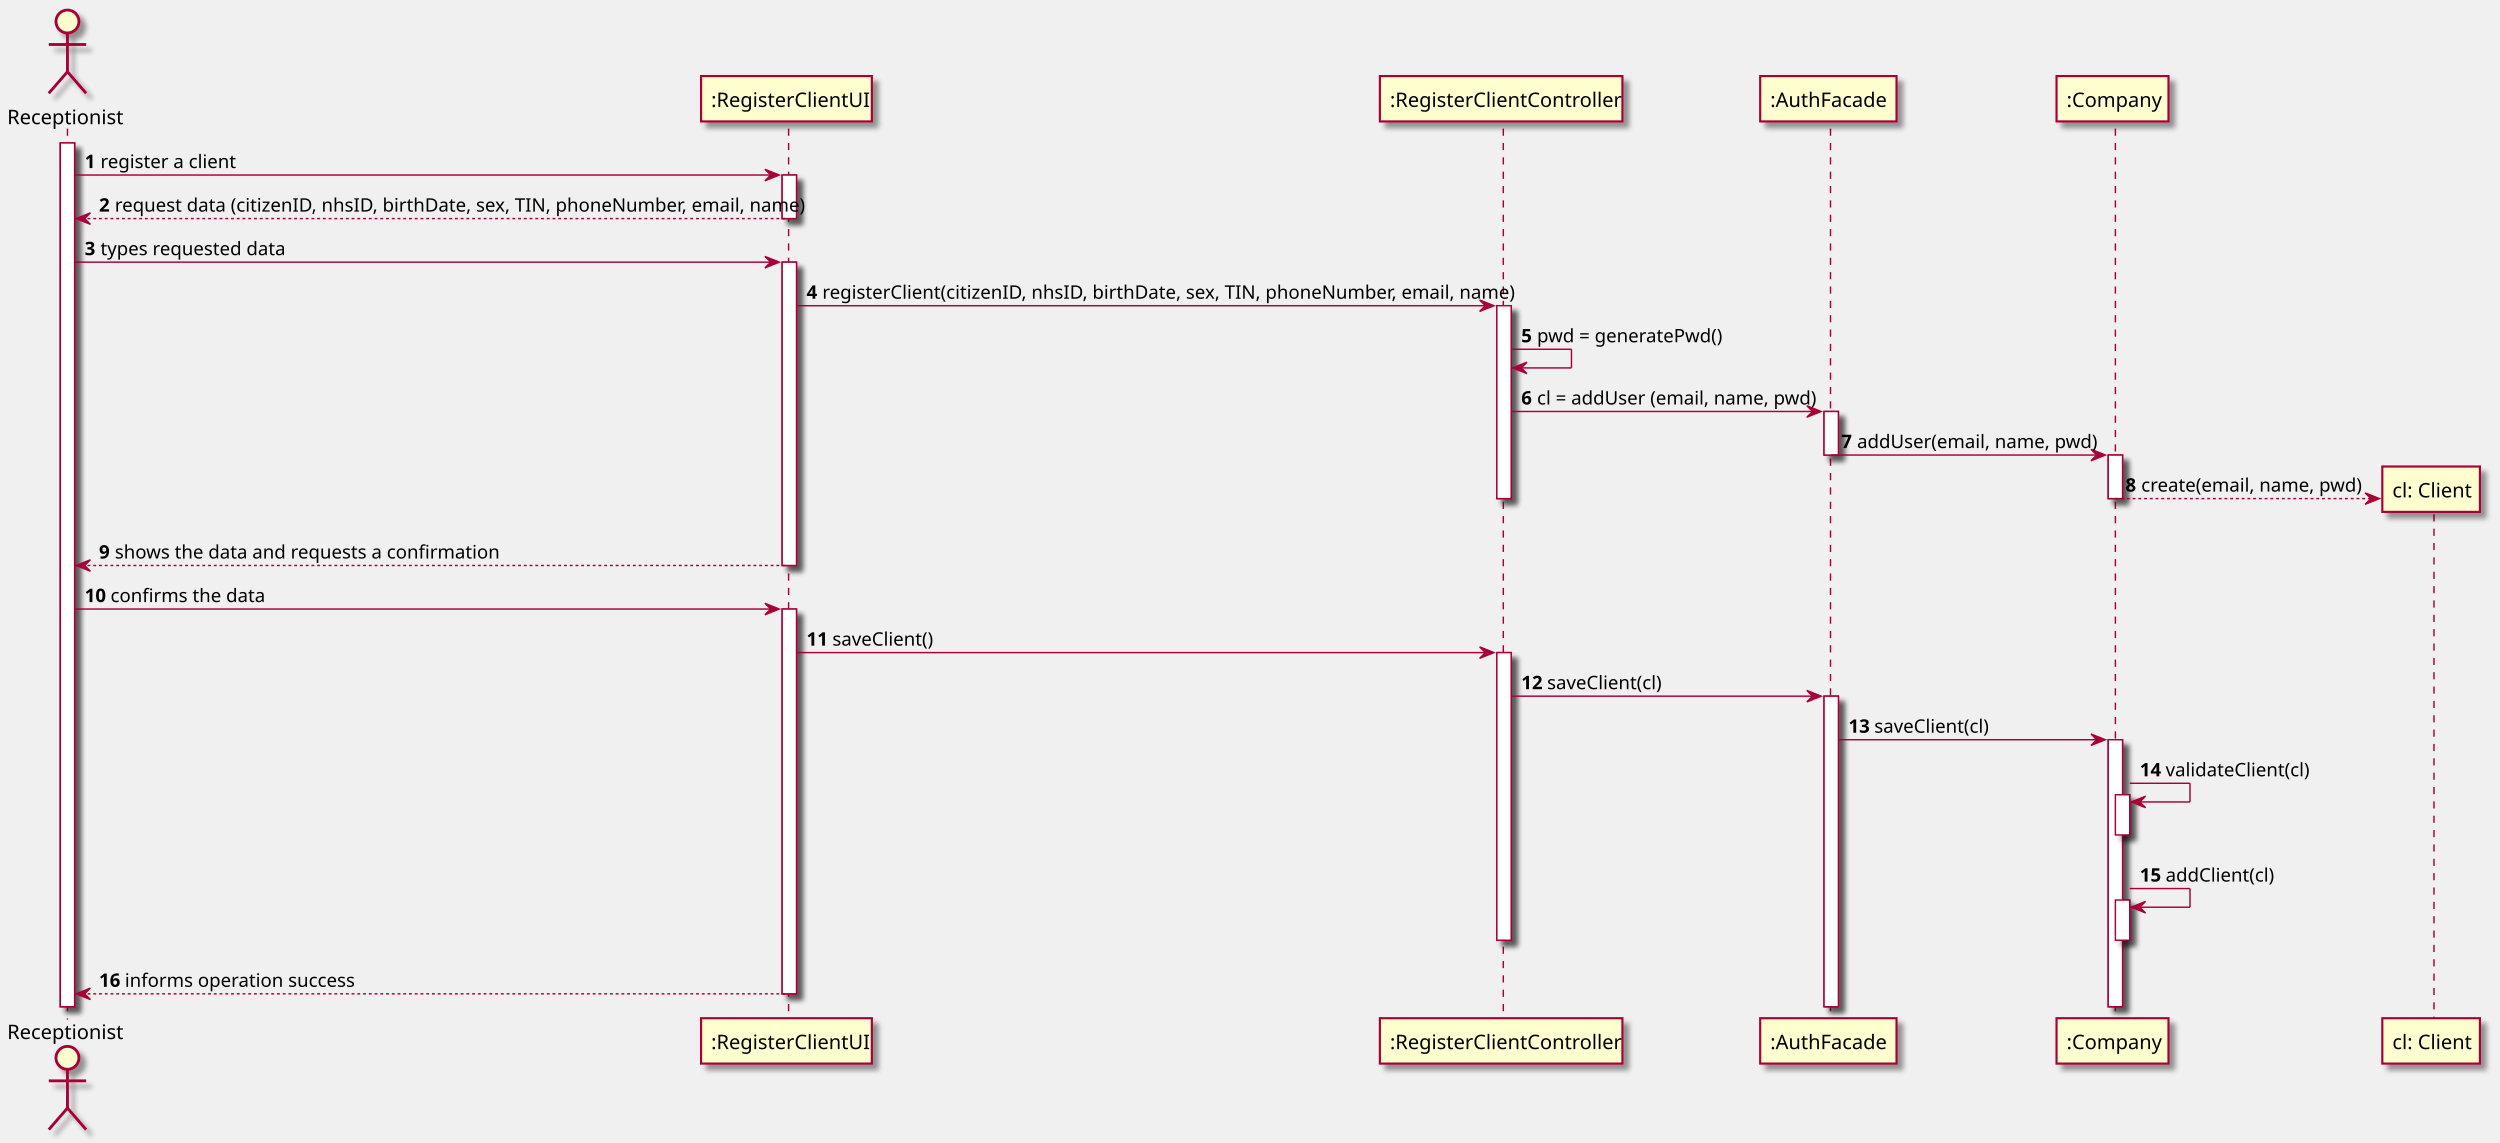
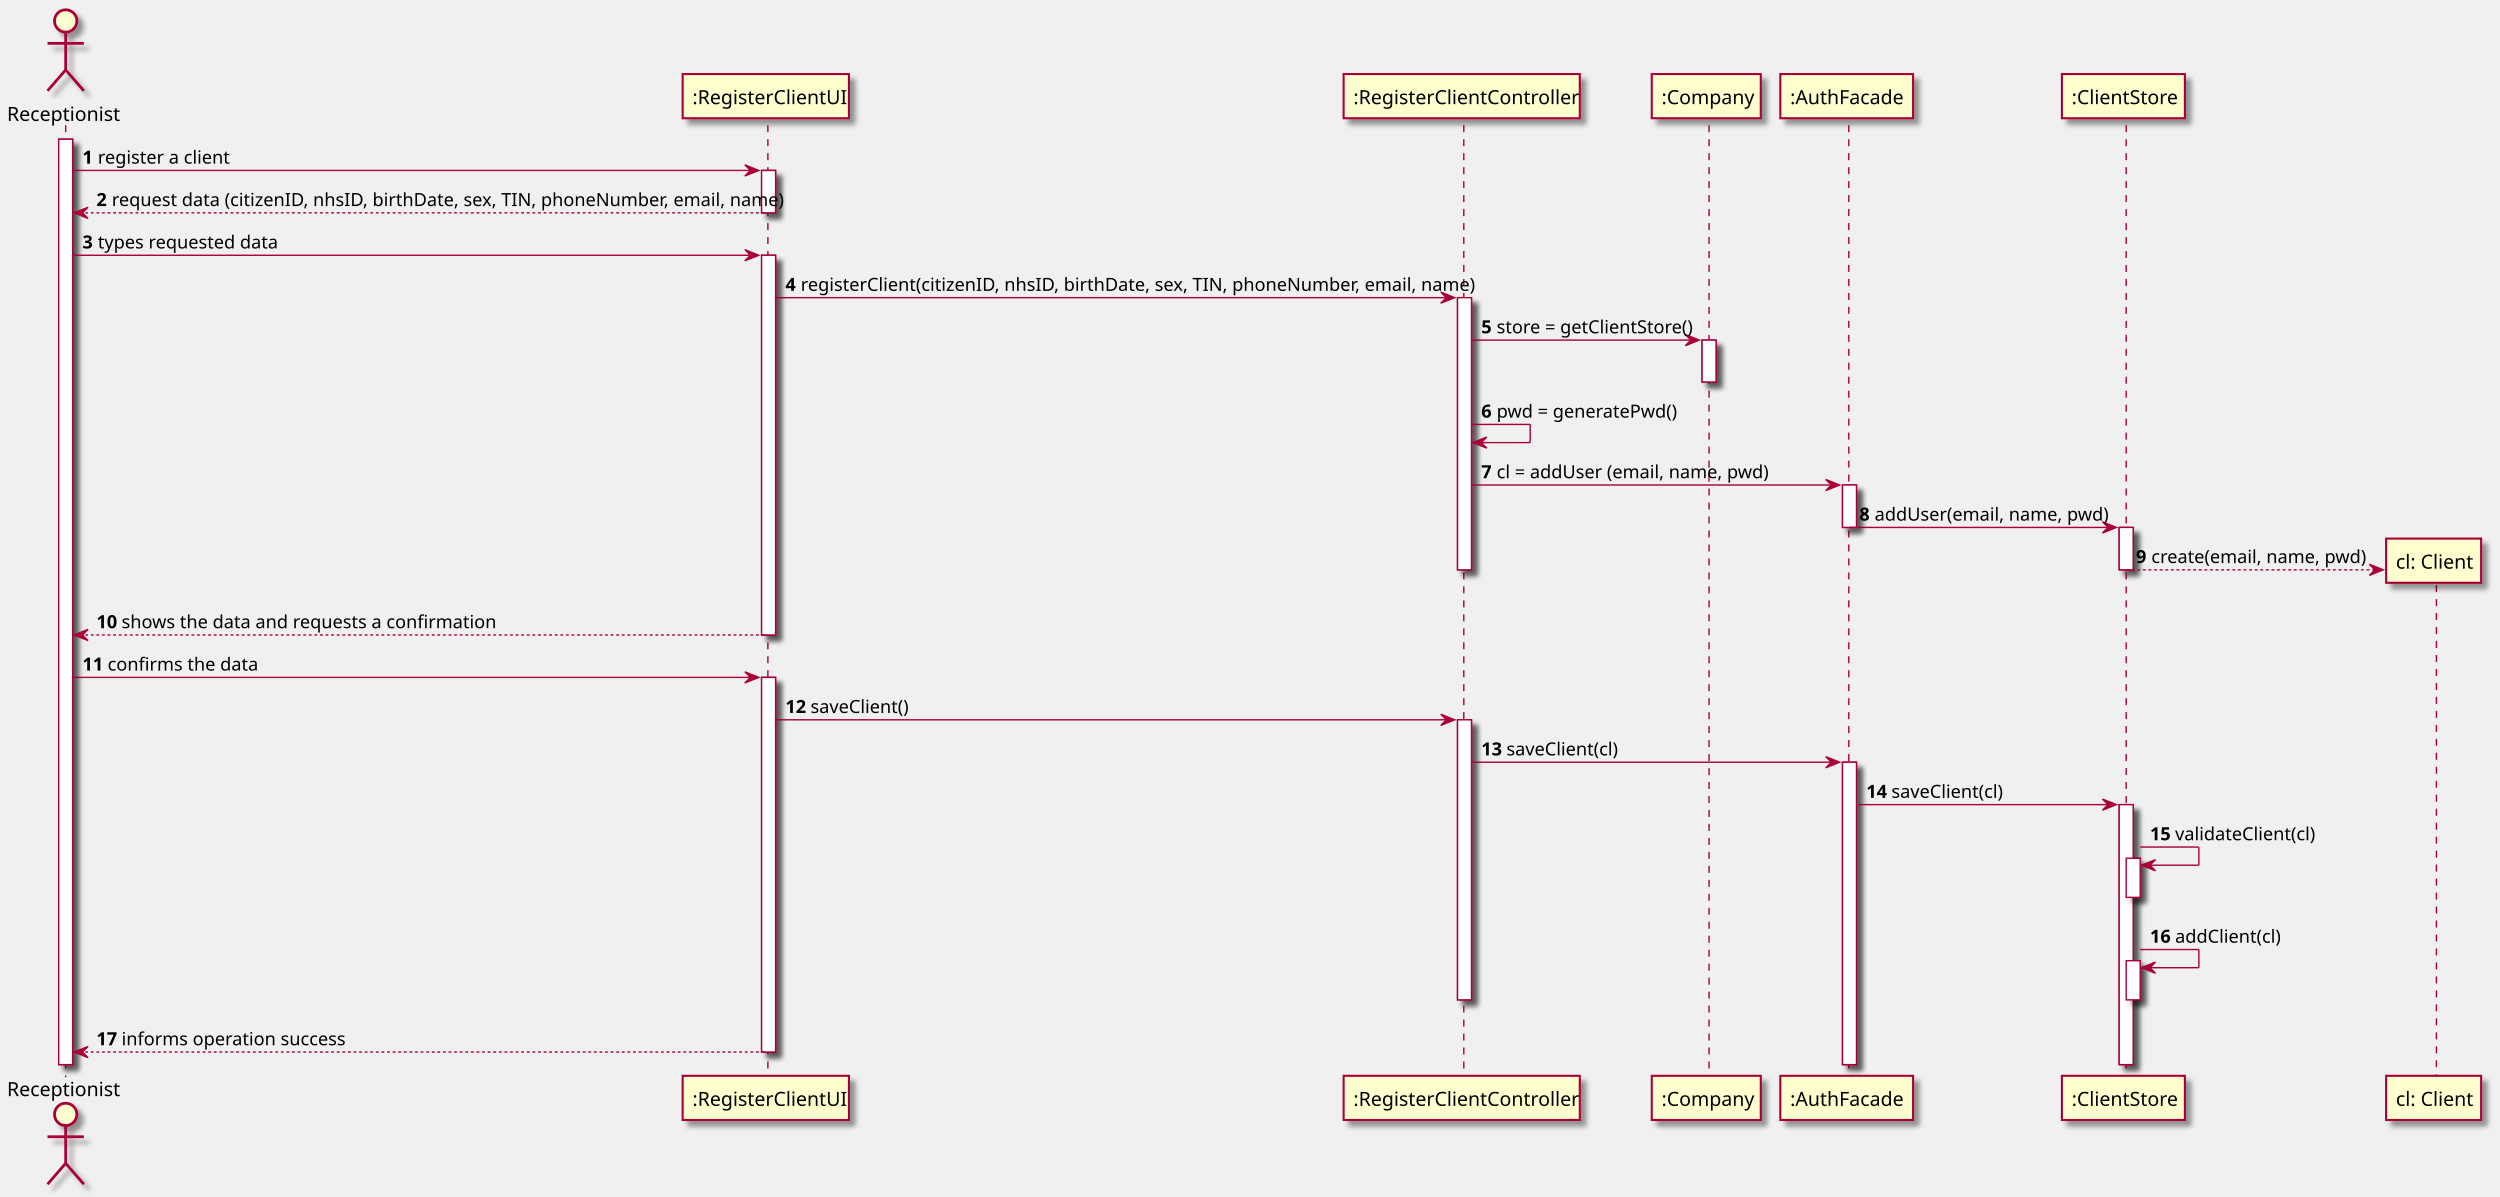
- <svg xmlns="http://www.w3.org/2000/svg" contentScriptType="application/ecmascript" contentStyleType="text/css" height="796px" preserveAspectRatio="none" style="width:1742px;height:796px;" version="1.1" viewBox="0 0 1742 796" width="1742px" zoomAndPan="magnify">
+ <svg xmlns="http://www.w3.org/2000/svg" contentScriptType="application/ecmascript" contentStyleType="text/css" height="856px" preserveAspectRatio="none" style="width:1789px;height:856px;" version="1.1" viewBox="0 0 1789 856" width="1789px" zoomAndPan="magnify">
  <defs>
-     <filter height="300%" id="fdp20mp8r92ll" width="300%" x="-1" y="-1">
+     <filter height="300%" id="fspot3wddfj80" width="300%" x="-1" y="-1">
      <feGaussianBlur result="blurOut" stdDeviation="2.0" />
      <feColorMatrix in="blurOut" result="blurOut2" type="matrix" values="0 0 0 0 0 0 0 0 0 0 0 0 0 0 0 0 0 0 .4 0" />
      <feOffset dx="4.0" dy="4.0" in="blurOut2" result="blurOut3" />
      <feBlend in="SourceGraphic" in2="blurOut3" mode="normal" />
    </filter>
  </defs>
  <g>
-     <rect fill="#FFFFFF" filter="url(#fdp20mp8r92ll)" height="601.883" style="stroke:#A80036;stroke-width:1.0;" width="10" x="42" y="99.609" />
-     <rect fill="#FFFFFF" filter="url(#fdp20mp8r92ll)" height="30.352" style="stroke:#A80036;stroke-width:1.0;" width="10" x="545" y="121.961" />
-     <rect fill="#FFFFFF" filter="url(#fdp20mp8r92ll)" height="211.367" style="stroke:#A80036;stroke-width:1.0;" width="10" x="545" y="182.664" />
-     <rect fill="#FFFFFF" filter="url(#fdp20mp8r92ll)" height="268.109" style="stroke:#A80036;stroke-width:1.0;" width="10" x="545" y="424.383" />
-     <rect fill="#FFFFFF" filter="url(#fdp20mp8r92ll)" height="134.406" style="stroke:#A80036;stroke-width:1.0;" width="10" x="1043" y="213.016" />
-     <rect fill="#FFFFFF" filter="url(#fdp20mp8r92ll)" height="200.406" style="stroke:#A80036;stroke-width:1.0;" width="10" x="1043" y="454.734" />
-     <rect fill="#FFFFFF" filter="url(#fdp20mp8r92ll)" height="30.352" style="stroke:#A80036;stroke-width:1.0;" width="10" x="1271" y="286.719" />
-     <rect fill="#FFFFFF" filter="url(#fdp20mp8r92ll)" height="216.406" style="stroke:#A80036;stroke-width:1.0;" width="10" x="1271" y="485.086" />
-     <rect fill="#FFFFFF" filter="url(#fdp20mp8r92ll)" height="30.352" style="stroke:#A80036;stroke-width:1.0;" width="10" x="1469" y="317.07" />
-     <rect fill="#FFFFFF" filter="url(#fdp20mp8r92ll)" height="186.055" style="stroke:#A80036;stroke-width:1.0;" width="10" x="1469" y="515.438" />
-     <rect fill="#FFFFFF" filter="url(#fdp20mp8r92ll)" height="28" style="stroke:#A80036;stroke-width:1.0;" width="10" x="1474" y="553.789" />
-     <rect fill="#FFFFFF" filter="url(#fdp20mp8r92ll)" height="28" style="stroke:#A80036;stroke-width:1.0;" width="10" x="1474" y="627.141" />
-     <line style="stroke:#A80036;stroke-width:1.0;stroke-dasharray:5.0,5.0;" x1="47" x2="47" y1="89.609" y2="710.492" />
-     <line style="stroke:#A80036;stroke-width:1.0;stroke-dasharray:5.0,5.0;" x1="549.5" x2="549.5" y1="89.609" y2="710.492" />
-     <line style="stroke:#A80036;stroke-width:1.0;stroke-dasharray:5.0,5.0;" x1="1047.5" x2="1047.5" y1="89.609" y2="710.492" />
-     <line style="stroke:#A80036;stroke-width:1.0;stroke-dasharray:5.0,5.0;" x1="1275.5" x2="1275.5" y1="89.609" y2="710.492" />
-     <line style="stroke:#A80036;stroke-width:1.0;stroke-dasharray:5.0,5.0;" x1="1474" x2="1474" y1="89.609" y2="710.492" />
-     <line style="stroke:#A80036;stroke-width:1.0;stroke-dasharray:5.0,5.0;" x1="1696" x2="1696" y1="358.375" y2="710.492" />
+     <rect fill="#FFFFFF" filter="url(#fspot3wddfj80)" height="662.234" style="stroke:#A80036;stroke-width:1.0;" width="10" x="42" y="99.609" />
+     <rect fill="#FFFFFF" filter="url(#fspot3wddfj80)" height="30.352" style="stroke:#A80036;stroke-width:1.0;" width="10" x="545" y="121.961" />
+     <rect fill="#FFFFFF" filter="url(#fspot3wddfj80)" height="271.719" style="stroke:#A80036;stroke-width:1.0;" width="10" x="545" y="182.664" />
+     <rect fill="#FFFFFF" filter="url(#fspot3wddfj80)" height="268.109" style="stroke:#A80036;stroke-width:1.0;" width="10" x="545" y="484.734" />
+     <rect fill="#FFFFFF" filter="url(#fspot3wddfj80)" height="194.758" style="stroke:#A80036;stroke-width:1.0;" width="10" x="1043" y="213.016" />
+     <rect fill="#FFFFFF" filter="url(#fspot3wddfj80)" height="200.406" style="stroke:#A80036;stroke-width:1.0;" width="10" x="1043" y="515.086" />
+     <rect fill="#FFFFFF" filter="url(#fspot3wddfj80)" height="30" style="stroke:#A80036;stroke-width:1.0;" width="10" x="1218" y="243.367" />
+     <rect fill="#FFFFFF" filter="url(#fspot3wddfj80)" height="30.352" style="stroke:#A80036;stroke-width:1.0;" width="10" x="1318.5" y="347.07" />
+     <rect fill="#FFFFFF" filter="url(#fspot3wddfj80)" height="216.406" style="stroke:#A80036;stroke-width:1.0;" width="10" x="1318.5" y="545.438" />
+     <rect fill="#FFFFFF" filter="url(#fspot3wddfj80)" height="30.352" style="stroke:#A80036;stroke-width:1.0;" width="10" x="1516.5" y="377.422" />
+     <rect fill="#FFFFFF" filter="url(#fspot3wddfj80)" height="186.055" style="stroke:#A80036;stroke-width:1.0;" width="10" x="1516.5" y="575.789" />
+     <rect fill="#FFFFFF" filter="url(#fspot3wddfj80)" height="28" style="stroke:#A80036;stroke-width:1.0;" width="10" x="1521.5" y="614.141" />
+     <rect fill="#FFFFFF" filter="url(#fspot3wddfj80)" height="28" style="stroke:#A80036;stroke-width:1.0;" width="10" x="1521.5" y="687.492" />
+     <line style="stroke:#A80036;stroke-width:1.0;stroke-dasharray:5.0,5.0;" x1="47" x2="47" y1="89.609" y2="770.844" />
+     <line style="stroke:#A80036;stroke-width:1.0;stroke-dasharray:5.0,5.0;" x1="549.5" x2="549.5" y1="89.609" y2="770.844" />
+     <line style="stroke:#A80036;stroke-width:1.0;stroke-dasharray:5.0,5.0;" x1="1047.5" x2="1047.5" y1="89.609" y2="770.844" />
+     <line style="stroke:#A80036;stroke-width:1.0;stroke-dasharray:5.0,5.0;" x1="1223" x2="1223" y1="89.609" y2="770.844" />
+     <line style="stroke:#A80036;stroke-width:1.0;stroke-dasharray:5.0,5.0;" x1="1323" x2="1323" y1="89.609" y2="770.844" />
+     <line style="stroke:#A80036;stroke-width:1.0;stroke-dasharray:5.0,5.0;" x1="1521.5" x2="1521.5" y1="89.609" y2="770.844" />
+     <line style="stroke:#A80036;stroke-width:1.0;stroke-dasharray:5.0,5.0;" x1="1743.5" x2="1743.5" y1="418.727" y2="770.844" />
    <text fill="#000000" font-family="sans-serif" font-size="14" lengthAdjust="spacing" textLength="78" x="5" y="86.533">Receptionist</text>
-     <ellipse cx="47" cy="15" fill="#FEFECE" filter="url(#fdp20mp8r92ll)" rx="8" ry="8" style="stroke:#A80036;stroke-width:2.0;" />
-     <path d="M47,23 L47,50 M34,31 L60,31 M47,50 L34,65 M47,50 L60,65 " fill="none" filter="url(#fdp20mp8r92ll)" style="stroke:#A80036;stroke-width:2.0;" />
-     <text fill="#000000" font-family="sans-serif" font-size="14" lengthAdjust="spacing" textLength="78" x="5" y="724.025">Receptionist</text>
-     <ellipse cx="47" cy="737.102" fill="#FEFECE" filter="url(#fdp20mp8r92ll)" rx="8" ry="8" style="stroke:#A80036;stroke-width:2.0;" />
-     <path d="M47,745.102 L47,772.102 M34,753.102 L60,753.102 M47,772.102 L34,787.102 M47,772.102 L60,787.102 " fill="none" filter="url(#fdp20mp8r92ll)" style="stroke:#A80036;stroke-width:2.0;" />
-     <rect fill="#FEFECE" filter="url(#fdp20mp8r92ll)" height="31.609" style="stroke:#A80036;stroke-width:1.5;" width="119" x="488.5" y="53" />
+     <ellipse cx="47" cy="15" fill="#FEFECE" filter="url(#fspot3wddfj80)" rx="8" ry="8" style="stroke:#A80036;stroke-width:2.0;" />
+     <path d="M47,23 L47,50 M34,31 L60,31 M47,50 L34,65 M47,50 L60,65 " fill="none" filter="url(#fspot3wddfj80)" style="stroke:#A80036;stroke-width:2.0;" />
+     <text fill="#000000" font-family="sans-serif" font-size="14" lengthAdjust="spacing" textLength="78" x="5" y="784.377">Receptionist</text>
+     <ellipse cx="47" cy="797.453" fill="#FEFECE" filter="url(#fspot3wddfj80)" rx="8" ry="8" style="stroke:#A80036;stroke-width:2.0;" />
+     <path d="M47,805.453 L47,832.453 M34,813.453 L60,813.453 M47,832.453 L34,847.453 M47,832.453 L60,847.453 " fill="none" filter="url(#fspot3wddfj80)" style="stroke:#A80036;stroke-width:2.0;" />
+     <rect fill="#FEFECE" filter="url(#fspot3wddfj80)" height="31.609" style="stroke:#A80036;stroke-width:1.5;" width="119" x="488.5" y="53" />
    <text fill="#000000" font-family="sans-serif" font-size="14" lengthAdjust="spacing" textLength="105" x="495.5" y="74.533">:RegisterClientUI</text>
-     <rect fill="#FEFECE" filter="url(#fdp20mp8r92ll)" height="31.609" style="stroke:#A80036;stroke-width:1.5;" width="119" x="488.5" y="709.492" />
-     <text fill="#000000" font-family="sans-serif" font-size="14" lengthAdjust="spacing" textLength="105" x="495.5" y="731.025">:RegisterClientUI</text>
-     <rect fill="#FEFECE" filter="url(#fdp20mp8r92ll)" height="31.609" style="stroke:#A80036;stroke-width:1.5;" width="169" x="961.5" y="53" />
+     <rect fill="#FEFECE" filter="url(#fspot3wddfj80)" height="31.609" style="stroke:#A80036;stroke-width:1.5;" width="119" x="488.5" y="769.844" />
+     <text fill="#000000" font-family="sans-serif" font-size="14" lengthAdjust="spacing" textLength="105" x="495.5" y="791.377">:RegisterClientUI</text>
+     <rect fill="#FEFECE" filter="url(#fspot3wddfj80)" height="31.609" style="stroke:#A80036;stroke-width:1.5;" width="169" x="961.5" y="53" />
    <text fill="#000000" font-family="sans-serif" font-size="14" lengthAdjust="spacing" textLength="155" x="968.5" y="74.533">:RegisterClientController</text>
-     <rect fill="#FEFECE" filter="url(#fdp20mp8r92ll)" height="31.609" style="stroke:#A80036;stroke-width:1.5;" width="169" x="961.5" y="709.492" />
-     <text fill="#000000" font-family="sans-serif" font-size="14" lengthAdjust="spacing" textLength="155" x="968.5" y="731.025">:RegisterClientController</text>
-     <rect fill="#FEFECE" filter="url(#fdp20mp8r92ll)" height="31.609" style="stroke:#A80036;stroke-width:1.5;" width="95" x="1226.5" y="53" />
-     <text fill="#000000" font-family="sans-serif" font-size="14" lengthAdjust="spacing" textLength="81" x="1233.5" y="74.533">:AuthFacade</text>
-     <rect fill="#FEFECE" filter="url(#fdp20mp8r92ll)" height="31.609" style="stroke:#A80036;stroke-width:1.5;" width="95" x="1226.5" y="709.492" />
-     <text fill="#000000" font-family="sans-serif" font-size="14" lengthAdjust="spacing" textLength="81" x="1233.5" y="731.025">:AuthFacade</text>
-     <rect fill="#FEFECE" filter="url(#fdp20mp8r92ll)" height="31.609" style="stroke:#A80036;stroke-width:1.5;" width="78" x="1433" y="53" />
-     <text fill="#000000" font-family="sans-serif" font-size="14" lengthAdjust="spacing" textLength="64" x="1440" y="74.533">:Company</text>
-     <rect fill="#FEFECE" filter="url(#fdp20mp8r92ll)" height="31.609" style="stroke:#A80036;stroke-width:1.5;" width="78" x="1433" y="709.492" />
-     <text fill="#000000" font-family="sans-serif" font-size="14" lengthAdjust="spacing" textLength="64" x="1440" y="731.025">:Company</text>
-     <rect fill="#FEFECE" filter="url(#fdp20mp8r92ll)" height="31.609" style="stroke:#A80036;stroke-width:1.5;" width="68" x="1660" y="709.492" />
-     <text fill="#000000" font-family="sans-serif" font-size="14" lengthAdjust="spacing" textLength="54" x="1667" y="731.025">cl: Client</text>
-     <rect fill="#FFFFFF" filter="url(#fdp20mp8r92ll)" height="601.883" style="stroke:#A80036;stroke-width:1.0;" width="10" x="42" y="99.609" />
-     <rect fill="#FFFFFF" filter="url(#fdp20mp8r92ll)" height="30.352" style="stroke:#A80036;stroke-width:1.0;" width="10" x="545" y="121.961" />
-     <rect fill="#FFFFFF" filter="url(#fdp20mp8r92ll)" height="211.367" style="stroke:#A80036;stroke-width:1.0;" width="10" x="545" y="182.664" />
-     <rect fill="#FFFFFF" filter="url(#fdp20mp8r92ll)" height="268.109" style="stroke:#A80036;stroke-width:1.0;" width="10" x="545" y="424.383" />
-     <rect fill="#FFFFFF" filter="url(#fdp20mp8r92ll)" height="134.406" style="stroke:#A80036;stroke-width:1.0;" width="10" x="1043" y="213.016" />
-     <rect fill="#FFFFFF" filter="url(#fdp20mp8r92ll)" height="200.406" style="stroke:#A80036;stroke-width:1.0;" width="10" x="1043" y="454.734" />
-     <rect fill="#FFFFFF" filter="url(#fdp20mp8r92ll)" height="30.352" style="stroke:#A80036;stroke-width:1.0;" width="10" x="1271" y="286.719" />
-     <rect fill="#FFFFFF" filter="url(#fdp20mp8r92ll)" height="216.406" style="stroke:#A80036;stroke-width:1.0;" width="10" x="1271" y="485.086" />
-     <rect fill="#FFFFFF" filter="url(#fdp20mp8r92ll)" height="30.352" style="stroke:#A80036;stroke-width:1.0;" width="10" x="1469" y="317.07" />
-     <rect fill="#FFFFFF" filter="url(#fdp20mp8r92ll)" height="186.055" style="stroke:#A80036;stroke-width:1.0;" width="10" x="1469" y="515.438" />
-     <rect fill="#FFFFFF" filter="url(#fdp20mp8r92ll)" height="28" style="stroke:#A80036;stroke-width:1.0;" width="10" x="1474" y="553.789" />
-     <rect fill="#FFFFFF" filter="url(#fdp20mp8r92ll)" height="28" style="stroke:#A80036;stroke-width:1.0;" width="10" x="1474" y="627.141" />
+     <rect fill="#FEFECE" filter="url(#fspot3wddfj80)" height="31.609" style="stroke:#A80036;stroke-width:1.5;" width="169" x="961.5" y="769.844" />
+     <text fill="#000000" font-family="sans-serif" font-size="14" lengthAdjust="spacing" textLength="155" x="968.5" y="791.377">:RegisterClientController</text>
+     <rect fill="#FEFECE" filter="url(#fspot3wddfj80)" height="31.609" style="stroke:#A80036;stroke-width:1.5;" width="78" x="1182" y="53" />
+     <text fill="#000000" font-family="sans-serif" font-size="14" lengthAdjust="spacing" textLength="64" x="1189" y="74.533">:Company</text>
+     <rect fill="#FEFECE" filter="url(#fspot3wddfj80)" height="31.609" style="stroke:#A80036;stroke-width:1.5;" width="78" x="1182" y="769.844" />
+     <text fill="#000000" font-family="sans-serif" font-size="14" lengthAdjust="spacing" textLength="64" x="1189" y="791.377">:Company</text>
+     <rect fill="#FEFECE" filter="url(#fspot3wddfj80)" height="31.609" style="stroke:#A80036;stroke-width:1.5;" width="95" x="1274" y="53" />
+     <text fill="#000000" font-family="sans-serif" font-size="14" lengthAdjust="spacing" textLength="81" x="1281" y="74.533">:AuthFacade</text>
+     <rect fill="#FEFECE" filter="url(#fspot3wddfj80)" height="31.609" style="stroke:#A80036;stroke-width:1.5;" width="95" x="1274" y="769.844" />
+     <text fill="#000000" font-family="sans-serif" font-size="14" lengthAdjust="spacing" textLength="81" x="1281" y="791.377">:AuthFacade</text>
+     <rect fill="#FEFECE" filter="url(#fspot3wddfj80)" height="31.609" style="stroke:#A80036;stroke-width:1.5;" width="88" x="1475.5" y="53" />
+     <text fill="#000000" font-family="sans-serif" font-size="14" lengthAdjust="spacing" textLength="74" x="1482.5" y="74.533">:ClientStore</text>
+     <rect fill="#FEFECE" filter="url(#fspot3wddfj80)" height="31.609" style="stroke:#A80036;stroke-width:1.5;" width="88" x="1475.5" y="769.844" />
+     <text fill="#000000" font-family="sans-serif" font-size="14" lengthAdjust="spacing" textLength="74" x="1482.5" y="791.377">:ClientStore</text>
+     <rect fill="#FEFECE" filter="url(#fspot3wddfj80)" height="31.609" style="stroke:#A80036;stroke-width:1.5;" width="68" x="1707.5" y="769.844" />
+     <text fill="#000000" font-family="sans-serif" font-size="14" lengthAdjust="spacing" textLength="54" x="1714.5" y="791.377">cl: Client</text>
+     <rect fill="#FFFFFF" filter="url(#fspot3wddfj80)" height="662.234" style="stroke:#A80036;stroke-width:1.0;" width="10" x="42" y="99.609" />
+     <rect fill="#FFFFFF" filter="url(#fspot3wddfj80)" height="30.352" style="stroke:#A80036;stroke-width:1.0;" width="10" x="545" y="121.961" />
+     <rect fill="#FFFFFF" filter="url(#fspot3wddfj80)" height="271.719" style="stroke:#A80036;stroke-width:1.0;" width="10" x="545" y="182.664" />
+     <rect fill="#FFFFFF" filter="url(#fspot3wddfj80)" height="268.109" style="stroke:#A80036;stroke-width:1.0;" width="10" x="545" y="484.734" />
+     <rect fill="#FFFFFF" filter="url(#fspot3wddfj80)" height="194.758" style="stroke:#A80036;stroke-width:1.0;" width="10" x="1043" y="213.016" />
+     <rect fill="#FFFFFF" filter="url(#fspot3wddfj80)" height="200.406" style="stroke:#A80036;stroke-width:1.0;" width="10" x="1043" y="515.086" />
+     <rect fill="#FFFFFF" filter="url(#fspot3wddfj80)" height="30" style="stroke:#A80036;stroke-width:1.0;" width="10" x="1218" y="243.367" />
+     <rect fill="#FFFFFF" filter="url(#fspot3wddfj80)" height="30.352" style="stroke:#A80036;stroke-width:1.0;" width="10" x="1318.5" y="347.07" />
+     <rect fill="#FFFFFF" filter="url(#fspot3wddfj80)" height="216.406" style="stroke:#A80036;stroke-width:1.0;" width="10" x="1318.5" y="545.438" />
+     <rect fill="#FFFFFF" filter="url(#fspot3wddfj80)" height="30.352" style="stroke:#A80036;stroke-width:1.0;" width="10" x="1516.5" y="377.422" />
+     <rect fill="#FFFFFF" filter="url(#fspot3wddfj80)" height="186.055" style="stroke:#A80036;stroke-width:1.0;" width="10" x="1516.5" y="575.789" />
+     <rect fill="#FFFFFF" filter="url(#fspot3wddfj80)" height="28" style="stroke:#A80036;stroke-width:1.0;" width="10" x="1521.5" y="614.141" />
+     <rect fill="#FFFFFF" filter="url(#fspot3wddfj80)" height="28" style="stroke:#A80036;stroke-width:1.0;" width="10" x="1521.5" y="687.492" />
    <polygon fill="#A80036" points="533,117.961,543,121.961,533,125.961,537,121.961" style="stroke:#A80036;stroke-width:1.0;" />
    <line style="stroke:#A80036;stroke-width:1.0;" x1="52" x2="539" y1="121.961" y2="121.961" />
    <text fill="#000000" font-family="sans-serif" font-size="13" font-weight="bold" lengthAdjust="spacing" textLength="7" x="59" y="117.105">1</text>
    <text fill="#000000" font-family="sans-serif" font-size="13" lengthAdjust="spacing" textLength="89" x="70" y="117.105">register a client</text>
    <polygon fill="#A80036" points="63,148.312,53,152.312,63,156.312,59,152.312" style="stroke:#A80036;stroke-width:1.0;" />
    <line style="stroke:#A80036;stroke-width:1.0;stroke-dasharray:2.0,2.0;" x1="57" x2="549" y1="152.312" y2="152.312" />
    <text fill="#000000" font-family="sans-serif" font-size="13" font-weight="bold" lengthAdjust="spacing" textLength="7" x="69" y="147.456">2</text>
    <text fill="#000000" font-family="sans-serif" font-size="13" lengthAdjust="spacing" textLength="458" x="80" y="147.456">request data (citizenID, nhsID, birthDate, sex, TIN, phoneNumber, email, name)</text>
    <polygon fill="#A80036" points="533,178.664,543,182.664,533,186.664,537,182.664" style="stroke:#A80036;stroke-width:1.0;" />
    <line style="stroke:#A80036;stroke-width:1.0;" x1="52" x2="539" y1="182.664" y2="182.664" />
    <text fill="#000000" font-family="sans-serif" font-size="13" font-weight="bold" lengthAdjust="spacing" textLength="7" x="59" y="177.808">3</text>
    <text fill="#000000" font-family="sans-serif" font-size="13" lengthAdjust="spacing" textLength="122" x="70" y="177.808">types requested data</text>
    <polygon fill="#A80036" points="1031,209.016,1041,213.016,1031,217.016,1035,213.016" style="stroke:#A80036;stroke-width:1.0;" />
    <line style="stroke:#A80036;stroke-width:1.0;" x1="555" x2="1037" y1="213.016" y2="213.016" />
    <text fill="#000000" font-family="sans-serif" font-size="13" font-weight="bold" lengthAdjust="spacing" textLength="7" x="562" y="208.159">4</text>
    <text fill="#000000" font-family="sans-serif" font-size="13" lengthAdjust="spacing" textLength="458" x="573" y="208.159">registerClient(citizenID, nhsID, birthDate, sex, TIN, phoneNumber, email, name)</text>
-     <line style="stroke:#A80036;stroke-width:1.0;" x1="1053" x2="1095" y1="243.367" y2="243.367" />
-     <line style="stroke:#A80036;stroke-width:1.0;" x1="1095" x2="1095" y1="243.367" y2="256.367" />
-     <line style="stroke:#A80036;stroke-width:1.0;" x1="1054" x2="1095" y1="256.367" y2="256.367" />
-     <polygon fill="#A80036" points="1064,252.367,1054,256.367,1064,260.367,1060,256.367" style="stroke:#A80036;stroke-width:1.0;" />
+     <polygon fill="#A80036" points="1206,239.367,1216,243.367,1206,247.367,1210,243.367" style="stroke:#A80036;stroke-width:1.0;" />
+     <line style="stroke:#A80036;stroke-width:1.0;" x1="1053" x2="1212" y1="243.367" y2="243.367" />
    <text fill="#000000" font-family="sans-serif" font-size="13" font-weight="bold" lengthAdjust="spacing" textLength="7" x="1060" y="238.511">5</text>
-     <text fill="#000000" font-family="sans-serif" font-size="13" lengthAdjust="spacing" textLength="122" x="1071" y="238.511">pwd = generatePwd()</text>
-     <polygon fill="#A80036" points="1259,282.719,1269,286.719,1259,290.719,1263,286.719" style="stroke:#A80036;stroke-width:1.0;" />
-     <line style="stroke:#A80036;stroke-width:1.0;" x1="1053" x2="1265" y1="286.719" y2="286.719" />
-     <text fill="#000000" font-family="sans-serif" font-size="13" font-weight="bold" lengthAdjust="spacing" textLength="7" x="1060" y="281.862">6</text>
-     <text fill="#000000" font-family="sans-serif" font-size="13" lengthAdjust="spacing" textLength="188" x="1071" y="281.862">cl = addUser (email, name, pwd)</text>
-     <polygon fill="#A80036" points="1457,313.07,1467,317.07,1457,321.07,1461,317.07" style="stroke:#A80036;stroke-width:1.0;" />
-     <line style="stroke:#A80036;stroke-width:1.0;" x1="1276" x2="1463" y1="317.07" y2="317.07" />
-     <text fill="#000000" font-family="sans-serif" font-size="13" font-weight="bold" lengthAdjust="spacing" textLength="7" x="1283" y="312.214">7</text>
-     <text fill="#000000" font-family="sans-serif" font-size="13" lengthAdjust="spacing" textLength="158" x="1294" y="312.214">addUser(email, name, pwd)</text>
-     <polygon fill="#A80036" points="1648,343.422,1658,347.422,1648,351.422,1652,347.422" style="stroke:#A80036;stroke-width:1.0;" />
-     <line style="stroke:#A80036;stroke-width:1.0;stroke-dasharray:2.0,2.0;" x1="1474" x2="1654" y1="347.422" y2="347.422" />
-     <text fill="#000000" font-family="sans-serif" font-size="13" font-weight="bold" lengthAdjust="spacing" textLength="7" x="1481" y="342.565">8</text>
-     <text fill="#000000" font-family="sans-serif" font-size="13" lengthAdjust="spacing" textLength="146" x="1492" y="342.565">create(email, name, pwd)</text>
-     <rect fill="#FEFECE" filter="url(#fdp20mp8r92ll)" height="31.609" style="stroke:#A80036;stroke-width:1.5;" width="68" x="1660" y="325.07" />
-     <text fill="#000000" font-family="sans-serif" font-size="14" lengthAdjust="spacing" textLength="54" x="1667" y="346.603">cl: Client</text>
-     <polygon fill="#A80036" points="63,390.031,53,394.031,63,398.031,59,394.031" style="stroke:#A80036;stroke-width:1.0;" />
-     <line style="stroke:#A80036;stroke-width:1.0;stroke-dasharray:2.0,2.0;" x1="57" x2="549" y1="394.031" y2="394.031" />
-     <text fill="#000000" font-family="sans-serif" font-size="13" font-weight="bold" lengthAdjust="spacing" textLength="7" x="69" y="389.175">9</text>
-     <text fill="#000000" font-family="sans-serif" font-size="13" lengthAdjust="spacing" textLength="252" x="80" y="389.175">shows the data and requests a confirmation</text>
-     <polygon fill="#A80036" points="533,420.383,543,424.383,533,428.383,537,424.383" style="stroke:#A80036;stroke-width:1.0;" />
-     <line style="stroke:#A80036;stroke-width:1.0;" x1="52" x2="539" y1="424.383" y2="424.383" />
-     <text fill="#000000" font-family="sans-serif" font-size="13" font-weight="bold" lengthAdjust="spacing" textLength="14" x="59" y="419.526">10</text>
-     <text fill="#000000" font-family="sans-serif" font-size="13" lengthAdjust="spacing" textLength="100" x="77" y="419.526">confirms the data</text>
-     <polygon fill="#A80036" points="1031,450.734,1041,454.734,1031,458.734,1035,454.734" style="stroke:#A80036;stroke-width:1.0;" />
-     <line style="stroke:#A80036;stroke-width:1.0;" x1="555" x2="1037" y1="454.734" y2="454.734" />
-     <text fill="#000000" font-family="sans-serif" font-size="13" font-weight="bold" lengthAdjust="spacing" textLength="14" x="562" y="449.878">11</text>
-     <text fill="#000000" font-family="sans-serif" font-size="13" lengthAdjust="spacing" textLength="67" x="580" y="449.878">saveClient()</text>
-     <polygon fill="#A80036" points="1259,481.086,1269,485.086,1259,489.086,1263,485.086" style="stroke:#A80036;stroke-width:1.0;" />
-     <line style="stroke:#A80036;stroke-width:1.0;" x1="1053" x2="1265" y1="485.086" y2="485.086" />
-     <text fill="#000000" font-family="sans-serif" font-size="13" font-weight="bold" lengthAdjust="spacing" textLength="14" x="1060" y="480.229">12</text>
-     <text fill="#000000" font-family="sans-serif" font-size="13" lengthAdjust="spacing" textLength="77" x="1078" y="480.229">saveClient(cl)</text>
-     <polygon fill="#A80036" points="1457,511.438,1467,515.438,1457,519.438,1461,515.438" style="stroke:#A80036;stroke-width:1.0;" />
-     <line style="stroke:#A80036;stroke-width:1.0;" x1="1281" x2="1463" y1="515.438" y2="515.438" />
-     <text fill="#000000" font-family="sans-serif" font-size="13" font-weight="bold" lengthAdjust="spacing" textLength="14" x="1288" y="510.581">13</text>
-     <text fill="#000000" font-family="sans-serif" font-size="13" lengthAdjust="spacing" textLength="77" x="1306" y="510.581">saveClient(cl)</text>
-     <line style="stroke:#A80036;stroke-width:1.0;" x1="1484" x2="1526" y1="545.789" y2="545.789" />
-     <line style="stroke:#A80036;stroke-width:1.0;" x1="1526" x2="1526" y1="545.789" y2="558.789" />
-     <line style="stroke:#A80036;stroke-width:1.0;" x1="1485" x2="1526" y1="558.789" y2="558.789" />
-     <polygon fill="#A80036" points="1495,554.789,1485,558.789,1495,562.789,1491,558.789" style="stroke:#A80036;stroke-width:1.0;" />
-     <text fill="#000000" font-family="sans-serif" font-size="13" font-weight="bold" lengthAdjust="spacing" textLength="14" x="1491" y="540.933">14</text>
-     <text fill="#000000" font-family="sans-serif" font-size="13" lengthAdjust="spacing" textLength="94" x="1509" y="540.933">validateClient(cl)</text>
-     <line style="stroke:#A80036;stroke-width:1.0;" x1="1484" x2="1526" y1="619.141" y2="619.141" />
-     <line style="stroke:#A80036;stroke-width:1.0;" x1="1526" x2="1526" y1="619.141" y2="632.141" />
-     <line style="stroke:#A80036;stroke-width:1.0;" x1="1485" x2="1526" y1="632.141" y2="632.141" />
-     <polygon fill="#A80036" points="1495,628.141,1485,632.141,1495,636.141,1491,632.141" style="stroke:#A80036;stroke-width:1.0;" />
-     <text fill="#000000" font-family="sans-serif" font-size="13" font-weight="bold" lengthAdjust="spacing" textLength="14" x="1491" y="614.284">15</text>
-     <text fill="#000000" font-family="sans-serif" font-size="13" lengthAdjust="spacing" textLength="72" x="1509" y="614.284">addClient(cl)</text>
-     <polygon fill="#A80036" points="63,688.492,53,692.492,63,696.492,59,692.492" style="stroke:#A80036;stroke-width:1.0;" />
-     <line style="stroke:#A80036;stroke-width:1.0;stroke-dasharray:2.0,2.0;" x1="57" x2="549" y1="692.492" y2="692.492" />
-     <text fill="#000000" font-family="sans-serif" font-size="13" font-weight="bold" lengthAdjust="spacing" textLength="14" x="69" y="687.636">16</text>
-     <text fill="#000000" font-family="sans-serif" font-size="13" lengthAdjust="spacing" textLength="152" x="87" y="687.636">informs operation success</text>
+     <text fill="#000000" font-family="sans-serif" font-size="13" lengthAdjust="spacing" textLength="135" x="1071" y="238.511">store = getClientStore()</text>
+     <line style="stroke:#A80036;stroke-width:1.0;" x1="1053" x2="1095" y1="303.719" y2="303.719" />
+     <line style="stroke:#A80036;stroke-width:1.0;" x1="1095" x2="1095" y1="303.719" y2="316.719" />
+     <line style="stroke:#A80036;stroke-width:1.0;" x1="1054" x2="1095" y1="316.719" y2="316.719" />
+     <polygon fill="#A80036" points="1064,312.719,1054,316.719,1064,320.719,1060,316.719" style="stroke:#A80036;stroke-width:1.0;" />
+     <text fill="#000000" font-family="sans-serif" font-size="13" font-weight="bold" lengthAdjust="spacing" textLength="7" x="1060" y="298.862">6</text>
+     <text fill="#000000" font-family="sans-serif" font-size="13" lengthAdjust="spacing" textLength="122" x="1071" y="298.862">pwd = generatePwd()</text>
+     <polygon fill="#A80036" points="1306.5,343.07,1316.5,347.07,1306.5,351.07,1310.5,347.07" style="stroke:#A80036;stroke-width:1.0;" />
+     <line style="stroke:#A80036;stroke-width:1.0;" x1="1053" x2="1312.5" y1="347.07" y2="347.07" />
+     <text fill="#000000" font-family="sans-serif" font-size="13" font-weight="bold" lengthAdjust="spacing" textLength="7" x="1060" y="342.214">7</text>
+     <text fill="#000000" font-family="sans-serif" font-size="13" lengthAdjust="spacing" textLength="188" x="1071" y="342.214">cl = addUser (email, name, pwd)</text>
+     <polygon fill="#A80036" points="1504.5,373.422,1514.5,377.422,1504.5,381.422,1508.5,377.422" style="stroke:#A80036;stroke-width:1.0;" />
+     <line style="stroke:#A80036;stroke-width:1.0;" x1="1323.5" x2="1510.5" y1="377.422" y2="377.422" />
+     <text fill="#000000" font-family="sans-serif" font-size="13" font-weight="bold" lengthAdjust="spacing" textLength="7" x="1330.5" y="372.565">8</text>
+     <text fill="#000000" font-family="sans-serif" font-size="13" lengthAdjust="spacing" textLength="158" x="1341.5" y="372.565">addUser(email, name, pwd)</text>
+     <polygon fill="#A80036" points="1695.5,403.773,1705.5,407.773,1695.5,411.773,1699.5,407.773" style="stroke:#A80036;stroke-width:1.0;" />
+     <line style="stroke:#A80036;stroke-width:1.0;stroke-dasharray:2.0,2.0;" x1="1521.5" x2="1701.5" y1="407.773" y2="407.773" />
+     <text fill="#000000" font-family="sans-serif" font-size="13" font-weight="bold" lengthAdjust="spacing" textLength="7" x="1528.5" y="402.917">9</text>
+     <text fill="#000000" font-family="sans-serif" font-size="13" lengthAdjust="spacing" textLength="146" x="1539.5" y="402.917">create(email, name, pwd)</text>
+     <rect fill="#FEFECE" filter="url(#fspot3wddfj80)" height="31.609" style="stroke:#A80036;stroke-width:1.5;" width="68" x="1707.5" y="385.422" />
+     <text fill="#000000" font-family="sans-serif" font-size="14" lengthAdjust="spacing" textLength="54" x="1714.5" y="406.955">cl: Client</text>
+     <polygon fill="#A80036" points="63,450.383,53,454.383,63,458.383,59,454.383" style="stroke:#A80036;stroke-width:1.0;" />
+     <line style="stroke:#A80036;stroke-width:1.0;stroke-dasharray:2.0,2.0;" x1="57" x2="549" y1="454.383" y2="454.383" />
+     <text fill="#000000" font-family="sans-serif" font-size="13" font-weight="bold" lengthAdjust="spacing" textLength="14" x="69" y="449.526">10</text>
+     <text fill="#000000" font-family="sans-serif" font-size="13" lengthAdjust="spacing" textLength="252" x="87" y="449.526">shows the data and requests a confirmation</text>
+     <polygon fill="#A80036" points="533,480.734,543,484.734,533,488.734,537,484.734" style="stroke:#A80036;stroke-width:1.0;" />
+     <line style="stroke:#A80036;stroke-width:1.0;" x1="52" x2="539" y1="484.734" y2="484.734" />
+     <text fill="#000000" font-family="sans-serif" font-size="13" font-weight="bold" lengthAdjust="spacing" textLength="14" x="59" y="479.878">11</text>
+     <text fill="#000000" font-family="sans-serif" font-size="13" lengthAdjust="spacing" textLength="100" x="77" y="479.878">confirms the data</text>
+     <polygon fill="#A80036" points="1031,511.086,1041,515.086,1031,519.086,1035,515.086" style="stroke:#A80036;stroke-width:1.0;" />
+     <line style="stroke:#A80036;stroke-width:1.0;" x1="555" x2="1037" y1="515.086" y2="515.086" />
+     <text fill="#000000" font-family="sans-serif" font-size="13" font-weight="bold" lengthAdjust="spacing" textLength="14" x="562" y="510.229">12</text>
+     <text fill="#000000" font-family="sans-serif" font-size="13" lengthAdjust="spacing" textLength="67" x="580" y="510.229">saveClient()</text>
+     <polygon fill="#A80036" points="1306.5,541.438,1316.5,545.438,1306.5,549.438,1310.5,545.438" style="stroke:#A80036;stroke-width:1.0;" />
+     <line style="stroke:#A80036;stroke-width:1.0;" x1="1053" x2="1312.5" y1="545.438" y2="545.438" />
+     <text fill="#000000" font-family="sans-serif" font-size="13" font-weight="bold" lengthAdjust="spacing" textLength="14" x="1060" y="540.581">13</text>
+     <text fill="#000000" font-family="sans-serif" font-size="13" lengthAdjust="spacing" textLength="77" x="1078" y="540.581">saveClient(cl)</text>
+     <polygon fill="#A80036" points="1504.5,571.789,1514.5,575.789,1504.5,579.789,1508.5,575.789" style="stroke:#A80036;stroke-width:1.0;" />
+     <line style="stroke:#A80036;stroke-width:1.0;" x1="1328.5" x2="1510.5" y1="575.789" y2="575.789" />
+     <text fill="#000000" font-family="sans-serif" font-size="13" font-weight="bold" lengthAdjust="spacing" textLength="14" x="1335.5" y="570.933">14</text>
+     <text fill="#000000" font-family="sans-serif" font-size="13" lengthAdjust="spacing" textLength="77" x="1353.5" y="570.933">saveClient(cl)</text>
+     <line style="stroke:#A80036;stroke-width:1.0;" x1="1531.5" x2="1573.5" y1="606.141" y2="606.141" />
+     <line style="stroke:#A80036;stroke-width:1.0;" x1="1573.5" x2="1573.5" y1="606.141" y2="619.141" />
+     <line style="stroke:#A80036;stroke-width:1.0;" x1="1532.5" x2="1573.5" y1="619.141" y2="619.141" />
+     <polygon fill="#A80036" points="1542.5,615.141,1532.5,619.141,1542.5,623.141,1538.5,619.141" style="stroke:#A80036;stroke-width:1.0;" />
+     <text fill="#000000" font-family="sans-serif" font-size="13" font-weight="bold" lengthAdjust="spacing" textLength="14" x="1538.5" y="601.284">15</text>
+     <text fill="#000000" font-family="sans-serif" font-size="13" lengthAdjust="spacing" textLength="94" x="1556.5" y="601.284">validateClient(cl)</text>
+     <line style="stroke:#A80036;stroke-width:1.0;" x1="1531.5" x2="1573.5" y1="679.492" y2="679.492" />
+     <line style="stroke:#A80036;stroke-width:1.0;" x1="1573.5" x2="1573.5" y1="679.492" y2="692.492" />
+     <line style="stroke:#A80036;stroke-width:1.0;" x1="1532.5" x2="1573.5" y1="692.492" y2="692.492" />
+     <polygon fill="#A80036" points="1542.5,688.492,1532.5,692.492,1542.5,696.492,1538.5,692.492" style="stroke:#A80036;stroke-width:1.0;" />
+     <text fill="#000000" font-family="sans-serif" font-size="13" font-weight="bold" lengthAdjust="spacing" textLength="14" x="1538.5" y="674.636">16</text>
+     <text fill="#000000" font-family="sans-serif" font-size="13" lengthAdjust="spacing" textLength="72" x="1556.5" y="674.636">addClient(cl)</text>
+     <polygon fill="#A80036" points="63,748.844,53,752.844,63,756.844,59,752.844" style="stroke:#A80036;stroke-width:1.0;" />
+     <line style="stroke:#A80036;stroke-width:1.0;stroke-dasharray:2.0,2.0;" x1="57" x2="549" y1="752.844" y2="752.844" />
+     <text fill="#000000" font-family="sans-serif" font-size="13" font-weight="bold" lengthAdjust="spacing" textLength="14" x="69" y="747.987">17</text>
+     <text fill="#000000" font-family="sans-serif" font-size="13" lengthAdjust="spacing" textLength="152" x="87" y="747.987">informs operation success</text>
  </g>
</svg>
